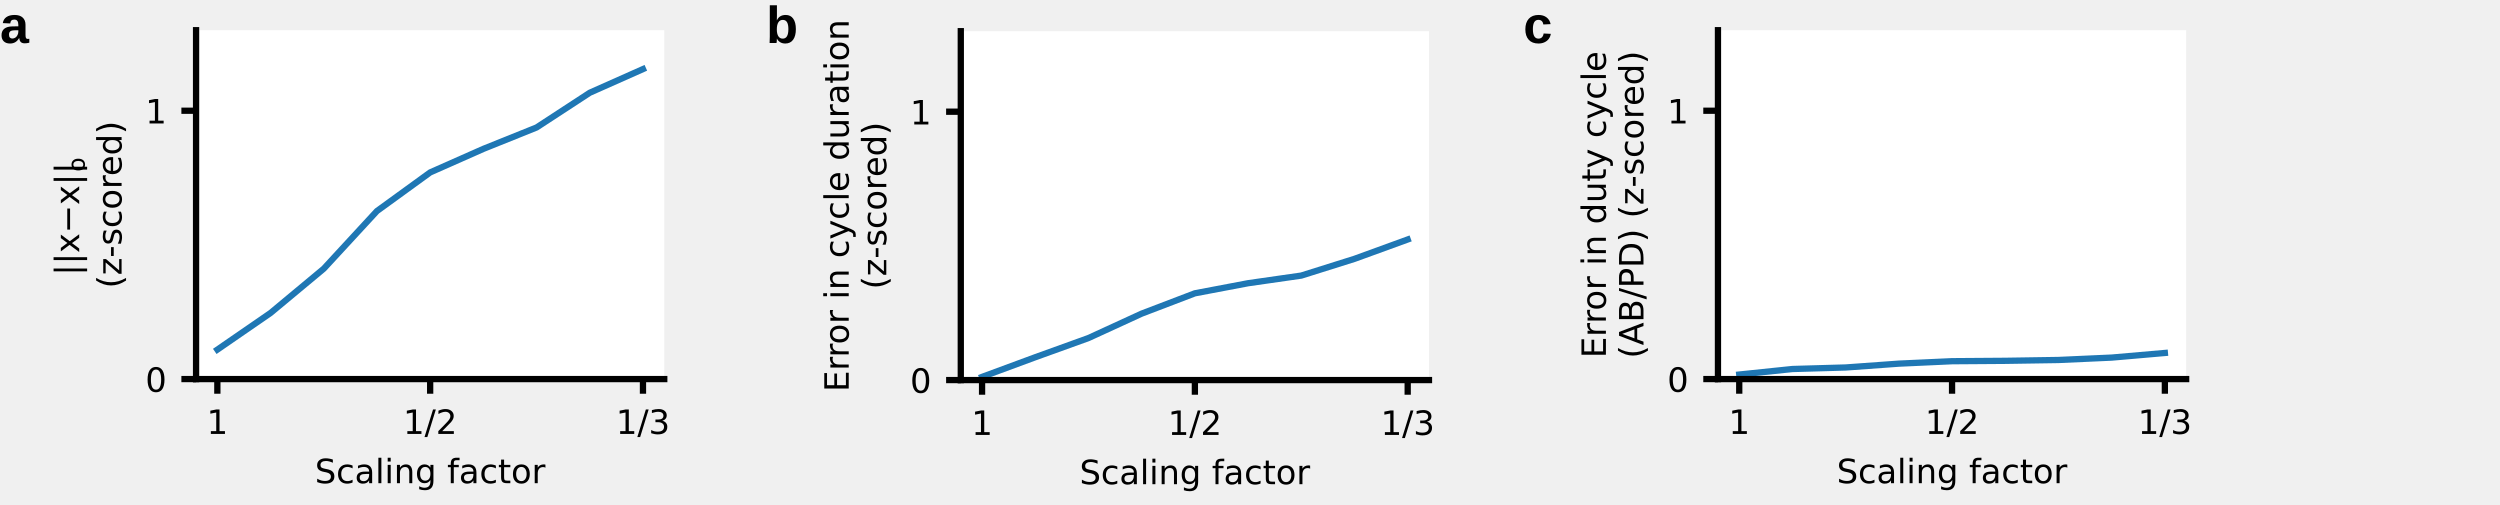
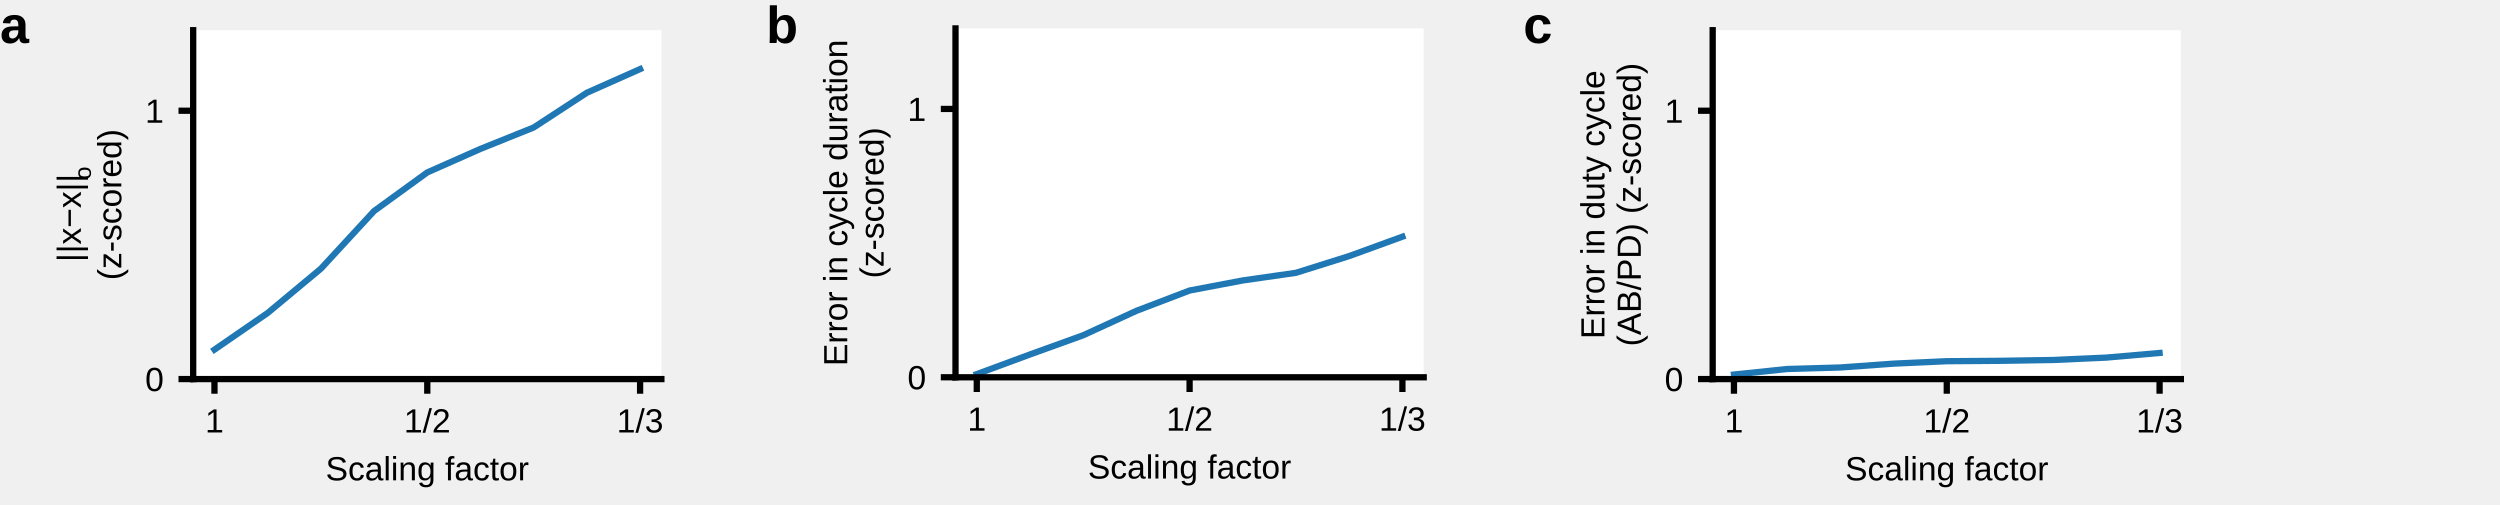
<svg xmlns="http://www.w3.org/2000/svg" xmlns:xlink="http://www.w3.org/1999/xlink" version="1.1" width="20.3cm" viewBox="0 0 20.3cm 4.1cm" height="4.1cm">
  <g>
    <g transform="translate(8.25, 0.0) scale(1) ">
      <g transform="translate(0.0, 0.0) scale(1) translate(0, 0) scale(1.2875) ">
        <defs>
          <style type="text/css">*{stroke-linecap:butt;stroke-linejoin:round;}</style>
        </defs>
        <g id="figure_1">
          <g id="patch_1">
-             <path d="M 0 124.045  L 160.493 124.045  L 160.493 0  L 0 0  z " style="fill:none;" />
+             <path d="M 0 123.384  L 158.928 123.384  L 158.928 -0  L 0 -0  z " style="fill:none;" />
          </g>
          <g id="axes_1">
            <g id="patch_2">
-               <path d="M 40.328 90.36  L 151.928 90.36  L 151.928 7.2  L 40.328 7.2  z " style="fill:#ffffff;" />
+               <path d="M 39.641 90.36  L 151.241 90.36  L 151.241 7.2  L 39.641 7.2  z " style="fill:#ffffff;" />
            </g>
            <g id="matplotlib.axis_1">
              <g id="xtick_1">
                <g id="line2d_1">
                  <defs>
-                     <path d="M 0 0  L 0 3.5  " id="m5732b80e10" style="stroke:#000000;stroke-width:1.5;" />
-                   </defs>
-                   <g>
-                     <use style="stroke:#000000;stroke-width:1.5;" x="45.401" xlink:href="#m5732b80e10" y="90.36" />
+                     <path d="M 0 0  L 0 3.5  " id="m357cf54743" style="stroke:#000000;stroke-width:1.5;" />
+                   </defs>
+                   <g>
+                     <use style="stroke:#000000;stroke-width:1.5;" x="44.714" xlink:href="#m357cf54743" y="90.36" />
                  </g>
                </g>
                <g id="text_1">
-                   <text style="font-family:DejaVu Sans;font-size:8px;font-stretch:normal;font-style:normal;font-weight:normal;text-anchor:middle;" transform="rotate(-0, 45.40098, 103.4387)" x="45.401" y="103.439">1</text>
+                   <text style="font-family:Arial;font-size:8px;font-stretch:normal;font-style:normal;font-weight:normal;text-anchor:middle;" transform="rotate(-0, 44.71373, 103.0863)" x="44.714" y="103.086">1</text>
                </g>
              </g>
              <g id="xtick_2">
                <g id="line2d_2">
                  <g>
-                     <use style="stroke:#000000;stroke-width:1.5;" x="96.128" xlink:href="#m5732b80e10" y="90.36" />
+                     <use style="stroke:#000000;stroke-width:1.5;" x="95.441" xlink:href="#m357cf54743" y="90.36" />
                  </g>
                </g>
                <g id="text_2">
-                   <text style="font-family:DejaVu Sans;font-size:8px;font-stretch:normal;font-style:normal;font-weight:normal;text-anchor:middle;" transform="rotate(-0, 96.12825, 103.4387)" x="96.128" y="103.439">1/2</text>
+                   <text style="font-family:Arial;font-size:8px;font-stretch:normal;font-style:normal;font-weight:normal;text-anchor:middle;" transform="rotate(-0, 95.441, 103.0863)" x="95.441" y="103.086">1/2</text>
                </g>
              </g>
              <g id="xtick_3">
                <g id="line2d_3">
                  <g>
-                     <use style="stroke:#000000;stroke-width:1.5;" x="146.856" xlink:href="#m5732b80e10" y="90.36" />
+                     <use style="stroke:#000000;stroke-width:1.5;" x="146.168" xlink:href="#m357cf54743" y="90.36" />
                  </g>
                </g>
                <g id="text_3">
-                   <text style="font-family:DejaVu Sans;font-size:8px;font-stretch:normal;font-style:normal;font-weight:normal;text-anchor:middle;" transform="rotate(-0, 146.8555, 103.4387)" x="146.856" y="103.439">1/3</text>
+                   <text style="font-family:Arial;font-size:8px;font-stretch:normal;font-style:normal;font-weight:normal;text-anchor:middle;" transform="rotate(-0, 146.1683, 103.0863)" x="146.168" y="103.086">1/3</text>
                </g>
              </g>
              <g id="text_4">
-                 <text style="font-family:DejaVu Sans;font-size:8px;font-stretch:normal;font-style:normal;font-weight:normal;text-anchor:middle;" transform="rotate(-0, 96.12825, 115.1813)" x="96.128" y="115.181">Scaling factor</text>
+                 <text style="font-family:Arial;font-size:8px;font-stretch:normal;font-style:normal;font-weight:normal;text-anchor:middle;" transform="rotate(-0, 95.441, 114.5)" x="95.441" y="114.5">Scaling factor</text>
              </g>
            </g>
            <g id="matplotlib.axis_2">
              <g id="ytick_1">
                <g id="line2d_4">
                  <defs>
-                     <path d="M 0 0  L -3.5 0  " id="m25137b3d86" style="stroke:#000000;stroke-width:1.5;" />
-                   </defs>
-                   <g>
-                     <use style="stroke:#000000;stroke-width:1.5;" x="40.328" xlink:href="#m25137b3d86" y="90.36" />
+                     <path d="M 0 0  L -3.5 0  " id="mb05d53085b" style="stroke:#000000;stroke-width:1.5;" />
+                   </defs>
+                   <g>
+                     <use style="stroke:#000000;stroke-width:1.5;" x="39.641" xlink:href="#mb05d53085b" y="90.36" />
                  </g>
                </g>
                <g id="text_5">
-                   <text style="font-family:DejaVu Sans;font-size:8px;font-stretch:normal;font-style:normal;font-weight:normal;text-anchor:end;" transform="rotate(-0, 33.32825, 93.39938)" x="33.328" y="93.399">0</text>
+                   <text style="font-family:Arial;font-size:8px;font-stretch:normal;font-style:normal;font-weight:normal;text-anchor:end;" transform="rotate(-0, 32.641, 93.22312)" x="32.641" y="93.223">0</text>
                </g>
              </g>
              <g id="ytick_2">
                <g id="line2d_5">
                  <g>
-                     <use style="stroke:#000000;stroke-width:1.5;" x="40.328" xlink:href="#m25137b3d86" y="26.391" />
+                     <use style="stroke:#000000;stroke-width:1.5;" x="39.641" xlink:href="#mb05d53085b" y="26.391" />
                  </g>
                </g>
                <g id="text_6">
-                   <text style="font-family:DejaVu Sans;font-size:8px;font-stretch:normal;font-style:normal;font-weight:normal;text-anchor:end;" transform="rotate(-0, 33.32825, 29.43014)" x="33.328" y="29.43">1</text>
+                   <text style="font-family:Arial;font-size:8px;font-stretch:normal;font-style:normal;font-weight:normal;text-anchor:end;" transform="rotate(-0, 32.641, 29.25389)" x="32.641" y="29.254">1</text>
                </g>
              </g>
              <g id="text_7">
-                 <g transform="translate(13.36 67.86)rotate(-90)">
+                 <g transform="translate(13.04 64.3)rotate(-90)">
                  <text>
-                     <tspan style="font-family:DejaVu Sans;font-size:8px;font-style:book;font-weight:book;" x="2.165 4.86 7.555 13.848 22.11 30.566 33.261" y="-0.891">||x−x||</tspan>
-                     <tspan style="font-family:DejaVu Sans;font-size:5.6px;font-style:book;font-weight:book;" x="26.921" y="0.422">o</tspan>
+                     <tspan style="font-family:Arial;font-size:8px;font-style:regular;font-weight:regular;" x="1.851 3.929 6.007 11.34 17.345 24.997 27.075" y="-0.172">||x−x||</tspan>
+                     <tspan style="font-family:Arial;font-size:5.6px;font-style:regular;font-weight:regular;" x="21.484" y="2.218">o</tspan>
                  </text>
                </g>
-                 <text style="font-family:DejaVu Sans;font-size:8px;font-stretch:normal;font-style:normal;font-weight:normal;" transform="translate(22.5745 68.72938)rotate(-90)">(z-scored)</text>
+                 <text style="font-family:Arial;font-size:8px;font-stretch:normal;font-style:normal;font-weight:normal;" transform="translate(22.5085 66.78063)rotate(-90)">(z-scored)</text>
              </g>
            </g>
            <g id="line2d_6">
-               <path clip-path="url(#p32f97f5198)" d="M 45.401 83.339  L 58.083 74.601  L 70.765 64.048  L 83.446 50.301  L 96.128 41.101  L 108.81 35.486  L 121.492 30.386  L 134.174 22.106  L 146.856 16.467  " style="fill:none;stroke:#1f77b4;stroke-linecap:square;stroke-width:1.5;" />
+               <path clip-path="url(#pbbfcafeb74)" d="M 44.714 83.339  L 57.396 74.601  L 70.077 64.048  L 82.759 50.301  L 95.441 41.101  L 108.123 35.486  L 120.805 30.386  L 133.486 22.106  L 146.168 16.467  " style="fill:none;stroke:#1f77b4;stroke-linecap:square;stroke-width:1.5;" />
            </g>
            <g id="patch_3">
-               <path d="M 40.328 90.36  L 40.328 7.2  " style="fill:none;stroke:#000000;stroke-linecap:square;stroke-linejoin:miter;stroke-width:1.5;" />
+               <path d="M 39.641 90.36  L 39.641 7.2  " style="fill:none;stroke:#000000;stroke-linecap:square;stroke-linejoin:miter;stroke-width:1.5;" />
            </g>
            <g id="patch_4">
-               <path d="M 40.328 90.36  L 151.928 90.36  " style="fill:none;stroke:#000000;stroke-linecap:square;stroke-linejoin:miter;stroke-width:1.5;" />
+               <path d="M 39.641 90.36  L 151.241 90.36  " style="fill:none;stroke:#000000;stroke-linecap:square;stroke-linejoin:miter;stroke-width:1.5;" />
            </g>
          </g>
        </g>
        <defs>
-           <clipPath id="p32f97f5198">
-             <rect height="83.16" width="111.6" x="40.328" y="7.2" />
+           <clipPath id="pbbfcafeb74">
+             <rect height="83.16" width="111.6" x="39.641" y="7.2" />
          </clipPath>
        </defs>
      </g>
      <text x="-8.25" y="13.2" font-size="12pt" font-family="Arial" font-weight="800" letter-spacing="0" text-anchor="start" fill="black">a</text>
    </g>
-     <g transform="translate(243.375, -3.3) scale(1) ">
+     <g transform="translate(243.375, -0.55) scale(1) ">
      <g transform="translate(0.0, 0.0) scale(1) translate(0, 0) scale(1.2875) ">
        <defs>
          <style type="text/css">*{stroke-linecap:butt;stroke-linejoin:round;}</style>
        </defs>
        <g id="figure_1">
          <g id="patch_1">
-             <path d="M 0 126.844  L 160.156 126.844  L 160.156 0  L 0 0  z " style="fill:none;" />
+             <path d="M 0 123.384  L 158.018 123.384  L 158.018 -0  L 0 -0  z " style="fill:none;" />
          </g>
          <g id="axes_1">
            <g id="patch_2">
-               <path d="M 39.991 93.159  L 151.591 93.159  L 151.591 9.999  L 39.991 9.999  z " style="fill:#ffffff;" />
+               <path d="M 38.731 90.36  L 150.331 90.36  L 150.331 7.2  L 38.731 7.2  z " style="fill:#ffffff;" />
            </g>
            <g id="matplotlib.axis_1">
              <g id="xtick_1">
                <g id="line2d_1">
                  <defs>
-                     <path d="M 0 0  L 0 3.5  " id="m50c2add169" style="stroke:#000000;stroke-width:1.5;" />
-                   </defs>
-                   <g>
-                     <use style="stroke:#000000;stroke-width:1.5;" x="45.063" xlink:href="#m50c2add169" y="93.159" />
+                     <path d="M 0 0  L 0 3.5  " id="mb796ba551a" style="stroke:#000000;stroke-width:1.5;" />
+                   </defs>
+                   <g>
+                     <use style="stroke:#000000;stroke-width:1.5;" x="43.804" xlink:href="#mb796ba551a" y="90.36" />
                  </g>
                </g>
                <g id="text_1">
-                   <text style="font-family:DejaVu Sans;font-size:8px;font-stretch:normal;font-style:normal;font-weight:normal;text-anchor:middle;" transform="rotate(-0, 45.06348, 106.2375)" x="45.063" y="106.237">1</text>
+                   <text style="font-family:Arial;font-size:8px;font-stretch:normal;font-style:normal;font-weight:normal;text-anchor:middle;" transform="rotate(-0, 43.80373, 103.0863)" x="43.804" y="103.086">1</text>
                </g>
              </g>
              <g id="xtick_2">
                <g id="line2d_2">
                  <g>
-                     <use style="stroke:#000000;stroke-width:1.5;" x="95.791" xlink:href="#m50c2add169" y="93.159" />
+                     <use style="stroke:#000000;stroke-width:1.5;" x="94.531" xlink:href="#mb796ba551a" y="90.36" />
                  </g>
                </g>
                <g id="text_2">
-                   <text style="font-family:DejaVu Sans;font-size:8px;font-stretch:normal;font-style:normal;font-weight:normal;text-anchor:middle;" transform="rotate(-0, 95.79075, 106.2375)" x="95.791" y="106.237">1/2</text>
+                   <text style="font-family:Arial;font-size:8px;font-stretch:normal;font-style:normal;font-weight:normal;text-anchor:middle;" transform="rotate(-0, 94.531, 103.0863)" x="94.531" y="103.086">1/2</text>
                </g>
              </g>
              <g id="xtick_3">
                <g id="line2d_3">
                  <g>
-                     <use style="stroke:#000000;stroke-width:1.5;" x="146.518" xlink:href="#m50c2add169" y="93.159" />
+                     <use style="stroke:#000000;stroke-width:1.5;" x="145.258" xlink:href="#mb796ba551a" y="90.36" />
                  </g>
                </g>
                <g id="text_3">
-                   <text style="font-family:DejaVu Sans;font-size:8px;font-stretch:normal;font-style:normal;font-weight:normal;text-anchor:middle;" transform="rotate(-0, 146.518, 106.2375)" x="146.518" y="106.237">1/3</text>
+                   <text style="font-family:Arial;font-size:8px;font-stretch:normal;font-style:normal;font-weight:normal;text-anchor:middle;" transform="rotate(-0, 145.2583, 103.0863)" x="145.258" y="103.086">1/3</text>
                </g>
              </g>
              <g id="text_4">
-                 <text style="font-family:DejaVu Sans;font-size:8px;font-stretch:normal;font-style:normal;font-weight:normal;text-anchor:middle;" transform="rotate(-0, 95.79075, 117.98)" x="95.791" y="117.98">Scaling factor</text>
+                 <text style="font-family:Arial;font-size:8px;font-stretch:normal;font-style:normal;font-weight:normal;text-anchor:middle;" transform="rotate(-0, 94.531, 114.5)" x="94.531" y="114.5">Scaling factor</text>
              </g>
            </g>
            <g id="matplotlib.axis_2">
              <g id="ytick_1">
                <g id="line2d_4">
                  <defs>
-                     <path d="M 0 0  L -3.5 0  " id="maf44eb9d52" style="stroke:#000000;stroke-width:1.5;" />
-                   </defs>
-                   <g>
-                     <use style="stroke:#000000;stroke-width:1.5;" x="39.991" xlink:href="#maf44eb9d52" y="93.159" />
+                     <path d="M 0 0  L -3.5 0  " id="m64634b9726" style="stroke:#000000;stroke-width:1.5;" />
+                   </defs>
+                   <g>
+                     <use style="stroke:#000000;stroke-width:1.5;" x="38.731" xlink:href="#m64634b9726" y="90.36" />
                  </g>
                </g>
                <g id="text_5">
-                   <text style="font-family:DejaVu Sans;font-size:8px;font-stretch:normal;font-style:normal;font-weight:normal;text-anchor:end;" transform="rotate(-0, 32.99075, 96.19813)" x="32.991" y="96.198">0</text>
+                   <text style="font-family:Arial;font-size:8px;font-stretch:normal;font-style:normal;font-weight:normal;text-anchor:end;" transform="rotate(-0, 31.731, 93.22312)" x="31.731" y="93.223">0</text>
                </g>
              </g>
              <g id="ytick_2">
                <g id="line2d_5">
                  <g>
-                     <use style="stroke:#000000;stroke-width:1.5;" x="39.991" xlink:href="#maf44eb9d52" y="29.19" />
+                     <use style="stroke:#000000;stroke-width:1.5;" x="38.731" xlink:href="#m64634b9726" y="26.391" />
                  </g>
                </g>
                <g id="text_6">
-                   <text style="font-family:DejaVu Sans;font-size:8px;font-stretch:normal;font-style:normal;font-weight:normal;text-anchor:end;" transform="rotate(-0, 32.99075, 32.22889)" x="32.991" y="32.229">1</text>
+                   <text style="font-family:Arial;font-size:8px;font-stretch:normal;font-style:normal;font-weight:normal;text-anchor:end;" transform="rotate(-0, 31.731, 29.25389)" x="31.731" y="29.254">1</text>
                </g>
              </g>
              <g id="text_7">
-                 <text style="font-family:DejaVu Sans;font-size:8px;font-stretch:normal;font-style:normal;font-weight:normal;" transform="translate(13.27875 95.9575)rotate(-90)">Error in cycle duration</text>
-                 <text style="font-family:DejaVu Sans;font-size:8px;font-stretch:normal;font-style:normal;font-weight:normal;" transform="translate(22.237 71.52813)rotate(-90)">(z-scored)</text>
+                 <text style="font-family:Arial;font-size:8px;font-stretch:normal;font-style:normal;font-weight:normal;" transform="translate(12.92625 87.68188)rotate(-90)">Error in cycle duration</text>
+                 <text style="font-family:Arial;font-size:8px;font-stretch:normal;font-style:normal;font-weight:normal;" transform="translate(21.5985 66.78063)rotate(-90)">(z-scored)</text>
              </g>
            </g>
            <g id="line2d_6">
-               <path clip-path="url(#p280ac4e40a)" d="M 45.063 92.402  L 57.745 87.716  L 70.427 83.141  L 83.109 77.319  L 95.791 72.477  L 108.473 70.073  L 121.154 68.252  L 133.836 64.262  L 146.518 59.646  " style="fill:none;stroke:#1f77b4;stroke-linecap:square;stroke-width:1.5;" />
+               <path clip-path="url(#pa3e9fe856f)" d="M 43.804 89.604  L 56.486 84.918  L 69.167 80.342  L 81.849 74.52  L 94.531 69.678  L 107.213 67.274  L 119.895 65.454  L 132.576 61.463  L 145.258 56.847  " style="fill:none;stroke:#1f77b4;stroke-linecap:square;stroke-width:1.5;" />
            </g>
            <g id="patch_3">
-               <path d="M 39.991 93.159  L 39.991 9.999  " style="fill:none;stroke:#000000;stroke-linecap:square;stroke-linejoin:miter;stroke-width:1.5;" />
+               <path d="M 38.731 90.36  L 38.731 7.2  " style="fill:none;stroke:#000000;stroke-linecap:square;stroke-linejoin:miter;stroke-width:1.5;" />
            </g>
            <g id="patch_4">
-               <path d="M 39.991 93.159  L 151.591 93.159  " style="fill:none;stroke:#000000;stroke-linecap:square;stroke-linejoin:miter;stroke-width:1.5;" />
+               <path d="M 38.731 90.36  L 150.331 90.36  " style="fill:none;stroke:#000000;stroke-linecap:square;stroke-linejoin:miter;stroke-width:1.5;" />
            </g>
          </g>
        </g>
        <defs>
-           <clipPath id="p280ac4e40a">
-             <rect height="83.16" width="111.6" x="39.991" y="9.999" />
+           <clipPath id="pa3e9fe856f">
+             <rect height="83.16" width="111.6" x="38.731" y="7.2" />
          </clipPath>
        </defs>
      </g>
-       <text x="-8.25" y="16.5" font-size="12pt" font-family="Arial" font-weight="800" letter-spacing="0" text-anchor="start" fill="black">b</text>
+       <text x="-8.25" y="13.75" font-size="12pt" font-family="Arial" font-weight="800" letter-spacing="0" text-anchor="start" fill="black">b</text>
    </g>
    <g transform="translate(475.75, 0.0) scale(1) ">
      <g transform="translate(0.0, 0.0) scale(1) translate(0, 0) scale(1.2875) ">
        <defs>
          <style type="text/css">*{stroke-linecap:butt;stroke-linejoin:round;}</style>
        </defs>
        <g id="figure_1">
          <g id="patch_1">
-             <path d="M 0 124.045  L 160.156 124.045  L 160.156 0  L 0 0  z " style="fill:none;" />
+             <path d="M 0 123.384  L 158.018 123.384  L 158.018 -0  L 0 -0  z " style="fill:none;" />
          </g>
          <g id="axes_1">
            <g id="patch_2">
-               <path d="M 39.991 90.36  L 151.591 90.36  L 151.591 7.2  L 39.991 7.2  z " style="fill:#ffffff;" />
+               <path d="M 38.731 90.36  L 150.331 90.36  L 150.331 7.2  L 38.731 7.2  z " style="fill:#ffffff;" />
            </g>
            <g id="matplotlib.axis_1">
              <g id="xtick_1">
                <g id="line2d_1">
                  <defs>
-                     <path d="M 0 0  L 0 3.5  " id="m112ff16cbc" style="stroke:#000000;stroke-width:1.5;" />
-                   </defs>
-                   <g>
-                     <use style="stroke:#000000;stroke-width:1.5;" x="45.063" xlink:href="#m112ff16cbc" y="90.36" />
+                     <path d="M 0 0  L 0 3.5  " id="m3088683e2b" style="stroke:#000000;stroke-width:1.5;" />
+                   </defs>
+                   <g>
+                     <use style="stroke:#000000;stroke-width:1.5;" x="43.804" xlink:href="#m3088683e2b" y="90.36" />
                  </g>
                </g>
                <g id="text_1">
-                   <text style="font-family:DejaVu Sans;font-size:8px;font-stretch:normal;font-style:normal;font-weight:normal;text-anchor:middle;" transform="rotate(-0, 45.06348, 103.4387)" x="45.063" y="103.439">1</text>
+                   <text style="font-family:Arial;font-size:8px;font-stretch:normal;font-style:normal;font-weight:normal;text-anchor:middle;" transform="rotate(-0, 43.80373, 103.0863)" x="43.804" y="103.086">1</text>
                </g>
              </g>
              <g id="xtick_2">
                <g id="line2d_2">
                  <g>
-                     <use style="stroke:#000000;stroke-width:1.5;" x="95.791" xlink:href="#m112ff16cbc" y="90.36" />
+                     <use style="stroke:#000000;stroke-width:1.5;" x="94.531" xlink:href="#m3088683e2b" y="90.36" />
                  </g>
                </g>
                <g id="text_2">
-                   <text style="font-family:DejaVu Sans;font-size:8px;font-stretch:normal;font-style:normal;font-weight:normal;text-anchor:middle;" transform="rotate(-0, 95.79075, 103.4387)" x="95.791" y="103.439">1/2</text>
+                   <text style="font-family:Arial;font-size:8px;font-stretch:normal;font-style:normal;font-weight:normal;text-anchor:middle;" transform="rotate(-0, 94.531, 103.0863)" x="94.531" y="103.086">1/2</text>
                </g>
              </g>
              <g id="xtick_3">
                <g id="line2d_3">
                  <g>
-                     <use style="stroke:#000000;stroke-width:1.5;" x="146.518" xlink:href="#m112ff16cbc" y="90.36" />
+                     <use style="stroke:#000000;stroke-width:1.5;" x="145.258" xlink:href="#m3088683e2b" y="90.36" />
                  </g>
                </g>
                <g id="text_3">
-                   <text style="font-family:DejaVu Sans;font-size:8px;font-stretch:normal;font-style:normal;font-weight:normal;text-anchor:middle;" transform="rotate(-0, 146.518, 103.4387)" x="146.518" y="103.439">1/3</text>
+                   <text style="font-family:Arial;font-size:8px;font-stretch:normal;font-style:normal;font-weight:normal;text-anchor:middle;" transform="rotate(-0, 145.2583, 103.0863)" x="145.258" y="103.086">1/3</text>
                </g>
              </g>
              <g id="text_4">
-                 <text style="font-family:DejaVu Sans;font-size:8px;font-stretch:normal;font-style:normal;font-weight:normal;text-anchor:middle;" transform="rotate(-0, 95.79075, 115.1813)" x="95.791" y="115.181">Scaling factor</text>
+                 <text style="font-family:Arial;font-size:8px;font-stretch:normal;font-style:normal;font-weight:normal;text-anchor:middle;" transform="rotate(-0, 94.531, 114.5)" x="94.531" y="114.5">Scaling factor</text>
              </g>
            </g>
            <g id="matplotlib.axis_2">
              <g id="ytick_1">
                <g id="line2d_4">
                  <defs>
-                     <path d="M 0 0  L -3.5 0  " id="med3541fbef" style="stroke:#000000;stroke-width:1.5;" />
-                   </defs>
-                   <g>
-                     <use style="stroke:#000000;stroke-width:1.5;" x="39.991" xlink:href="#med3541fbef" y="90.36" />
+                     <path d="M 0 0  L -3.5 0  " id="m24532b2041" style="stroke:#000000;stroke-width:1.5;" />
+                   </defs>
+                   <g>
+                     <use style="stroke:#000000;stroke-width:1.5;" x="38.731" xlink:href="#m24532b2041" y="90.36" />
                  </g>
                </g>
                <g id="text_5">
-                   <text style="font-family:DejaVu Sans;font-size:8px;font-stretch:normal;font-style:normal;font-weight:normal;text-anchor:end;" transform="rotate(-0, 32.99075, 93.39938)" x="32.991" y="93.399">0</text>
+                   <text style="font-family:Arial;font-size:8px;font-stretch:normal;font-style:normal;font-weight:normal;text-anchor:end;" transform="rotate(-0, 31.731, 93.22312)" x="31.731" y="93.223">0</text>
                </g>
              </g>
              <g id="ytick_2">
                <g id="line2d_5">
                  <g>
-                     <use style="stroke:#000000;stroke-width:1.5;" x="39.991" xlink:href="#med3541fbef" y="26.391" />
+                     <use style="stroke:#000000;stroke-width:1.5;" x="38.731" xlink:href="#m24532b2041" y="26.391" />
                  </g>
                </g>
                <g id="text_6">
-                   <text style="font-family:DejaVu Sans;font-size:8px;font-stretch:normal;font-style:normal;font-weight:normal;text-anchor:end;" transform="rotate(-0, 32.99075, 29.43014)" x="32.991" y="29.43">1</text>
+                   <text style="font-family:Arial;font-size:8px;font-stretch:normal;font-style:normal;font-weight:normal;text-anchor:end;" transform="rotate(-0, 31.731, 29.25389)" x="31.731" y="29.254">1</text>
                </g>
              </g>
              <g id="text_7">
-                 <text style="font-family:DejaVu Sans;font-size:8px;font-stretch:normal;font-style:normal;font-weight:normal;" transform="translate(13.27875 85.33688)rotate(-90)">Error in duty cycle</text>
-                 <text style="font-family:DejaVu Sans;font-size:8px;font-stretch:normal;font-style:normal;font-weight:normal;" transform="translate(22.237 85.44187)rotate(-90)">(AB/PD) (z-scored)</text>
+                 <text style="font-family:Arial;font-size:8px;font-stretch:normal;font-style:normal;font-weight:normal;" transform="translate(12.92625 80.78812)rotate(-90)">Error in duty cycle</text>
+                 <text style="font-family:Arial;font-size:8px;font-stretch:normal;font-style:normal;font-weight:normal;" transform="translate(21.5985 82.56)rotate(-90)">(AB/PD) (z-scored)</text>
              </g>
            </g>
            <g id="line2d_6">
-               <path clip-path="url(#p0067726d6a)" d="M 45.063 89.279  L 57.745 87.96  L 70.427 87.596  L 83.109 86.681  L 95.791 86.1  L 108.473 86.008  L 121.154 85.808  L 133.836 85.239  L 146.518 84.135  " style="fill:none;stroke:#1f77b4;stroke-linecap:square;stroke-width:1.5;" />
+               <path clip-path="url(#p1f2b55cd75)" d="M 43.804 89.279  L 56.486 87.96  L 69.167 87.596  L 81.849 86.681  L 94.531 86.1  L 107.213 86.008  L 119.895 85.808  L 132.576 85.239  L 145.258 84.135  " style="fill:none;stroke:#1f77b4;stroke-linecap:square;stroke-width:1.5;" />
            </g>
            <g id="patch_3">
-               <path d="M 39.991 90.36  L 39.991 7.2  " style="fill:none;stroke:#000000;stroke-linecap:square;stroke-linejoin:miter;stroke-width:1.5;" />
+               <path d="M 38.731 90.36  L 38.731 7.2  " style="fill:none;stroke:#000000;stroke-linecap:square;stroke-linejoin:miter;stroke-width:1.5;" />
            </g>
            <g id="patch_4">
-               <path d="M 39.991 90.36  L 151.591 90.36  " style="fill:none;stroke:#000000;stroke-linecap:square;stroke-linejoin:miter;stroke-width:1.5;" />
+               <path d="M 38.731 90.36  L 150.331 90.36  " style="fill:none;stroke:#000000;stroke-linecap:square;stroke-linejoin:miter;stroke-width:1.5;" />
            </g>
          </g>
        </g>
        <defs>
-           <clipPath id="p0067726d6a">
-             <rect height="83.16" width="111.6" x="39.991" y="7.2" />
+           <clipPath id="p1f2b55cd75">
+             <rect height="83.16" width="111.6" x="38.731" y="7.2" />
          </clipPath>
        </defs>
      </g>
      <text x="-8.25" y="13.2" font-size="12pt" font-family="Arial" font-weight="800" letter-spacing="0" text-anchor="start" fill="black">c</text>
    </g>
  </g>
</svg>
